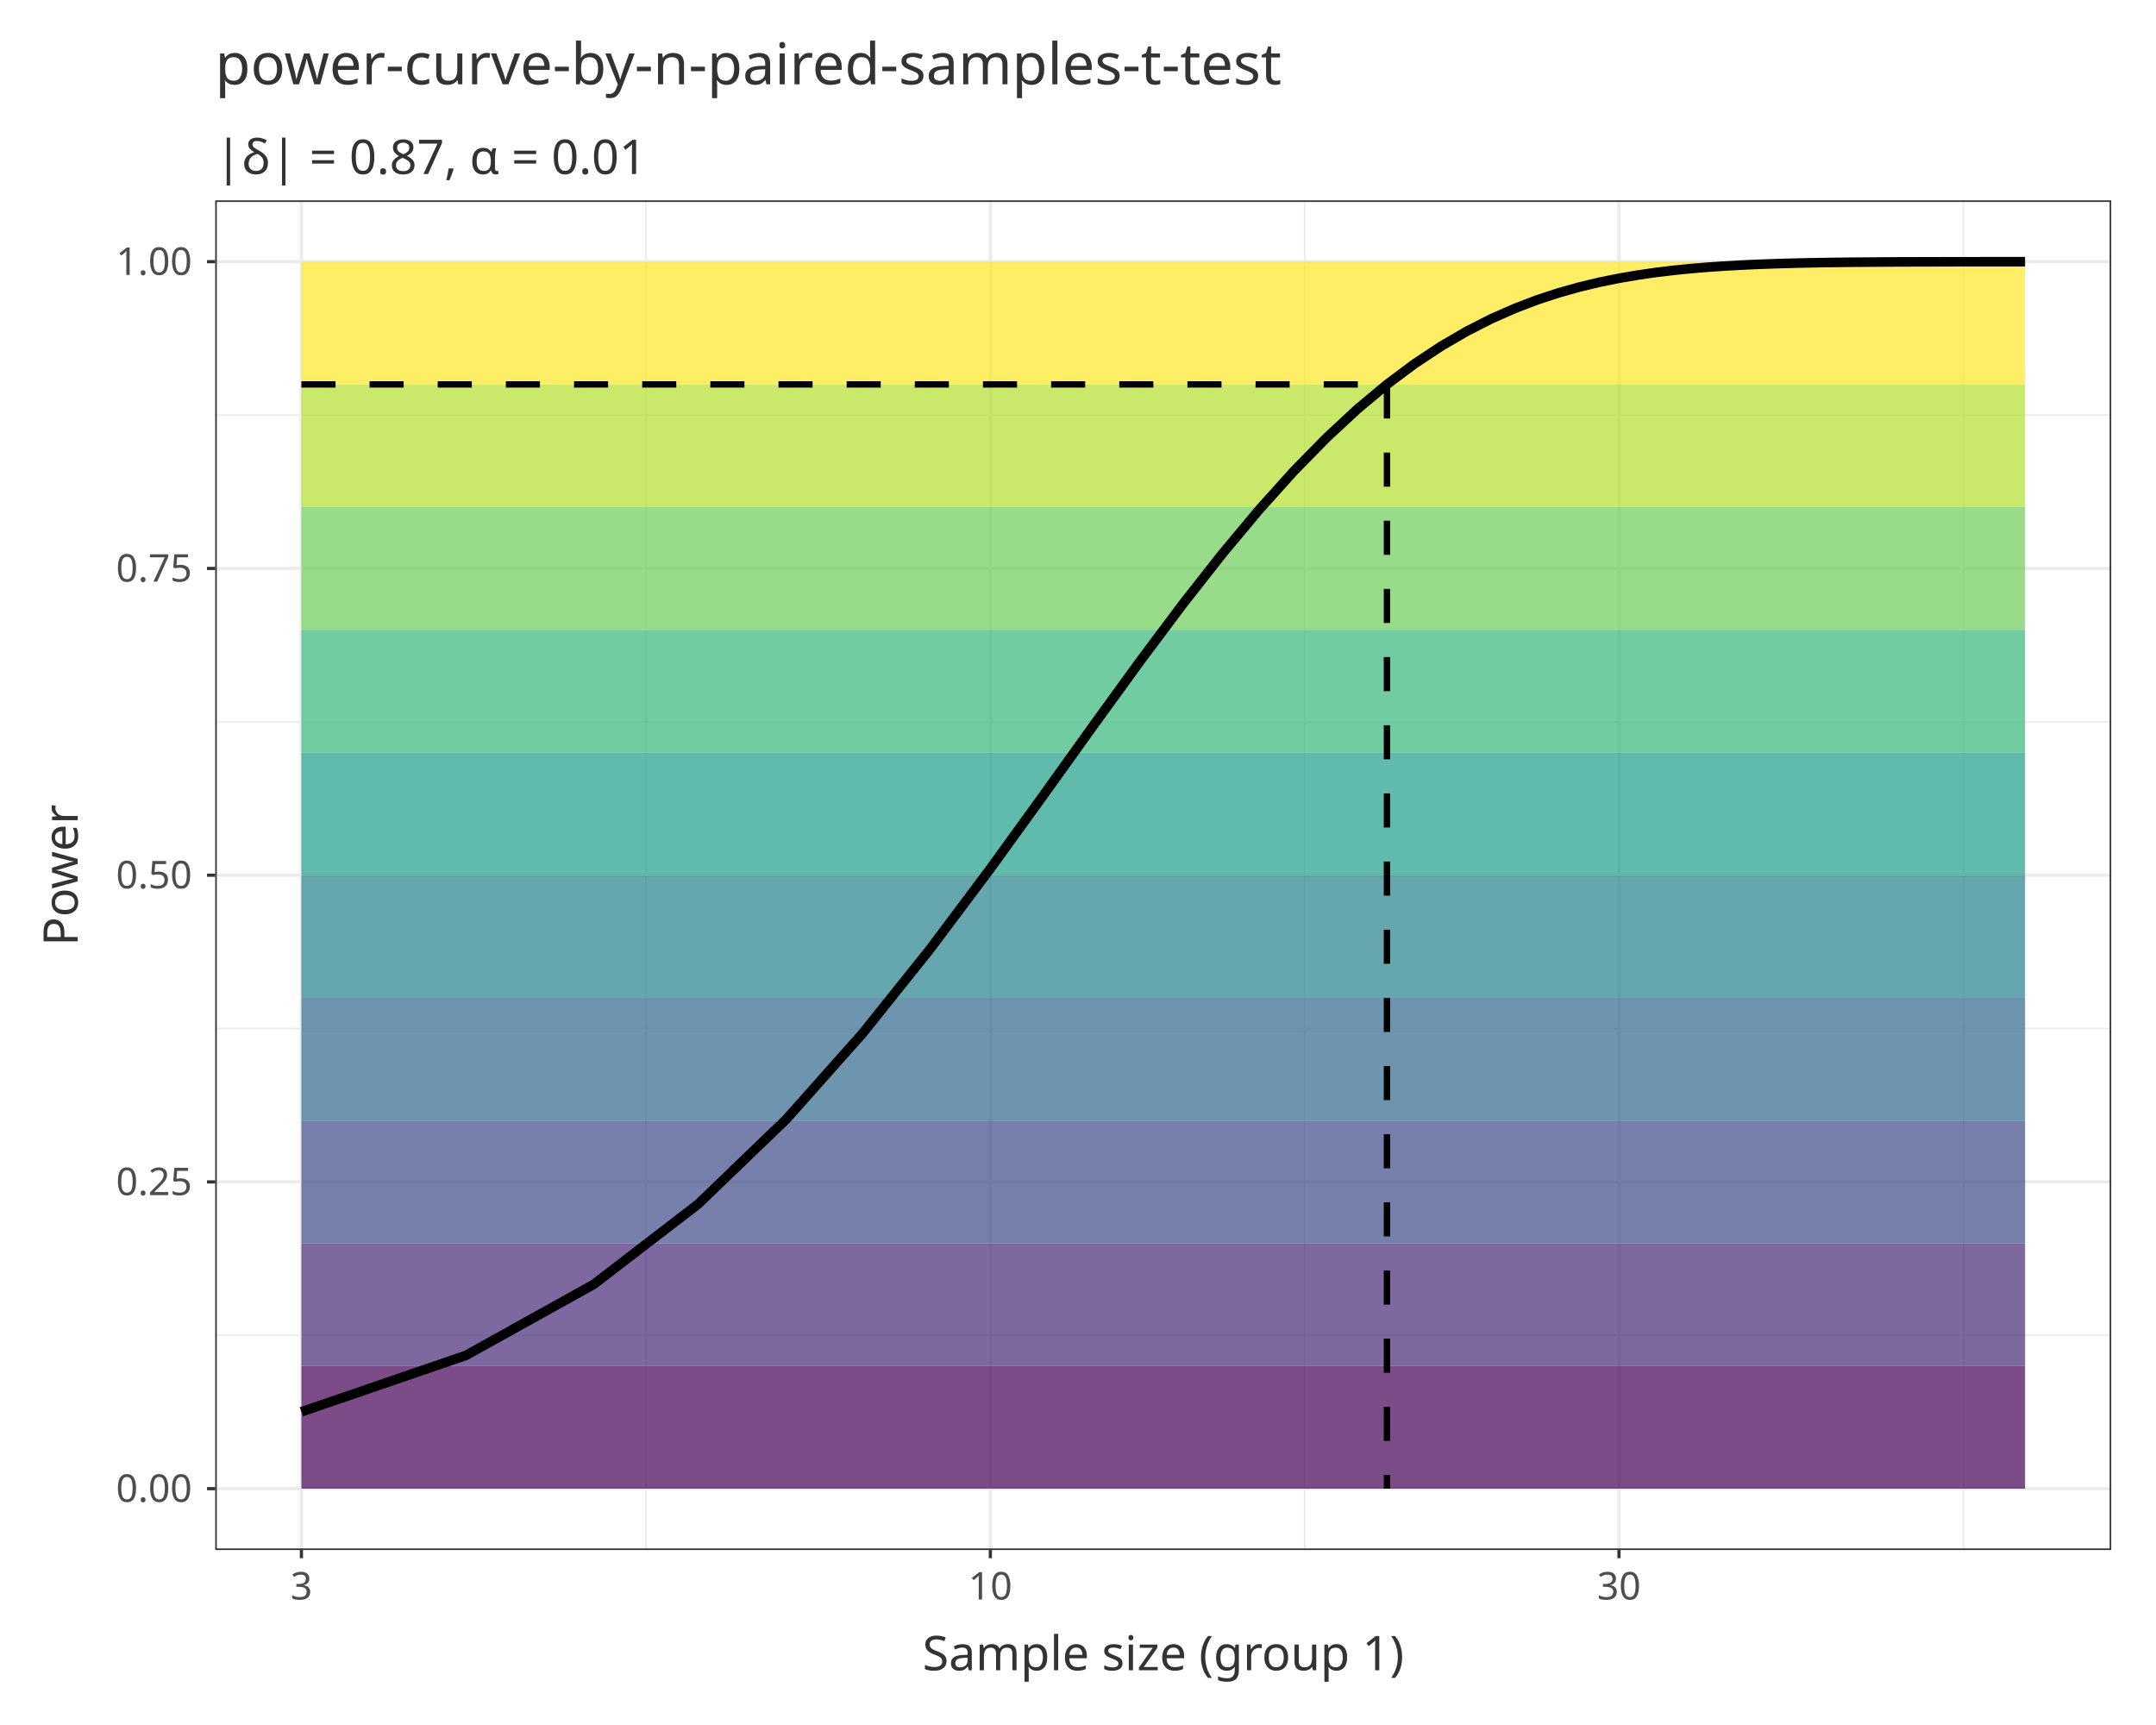
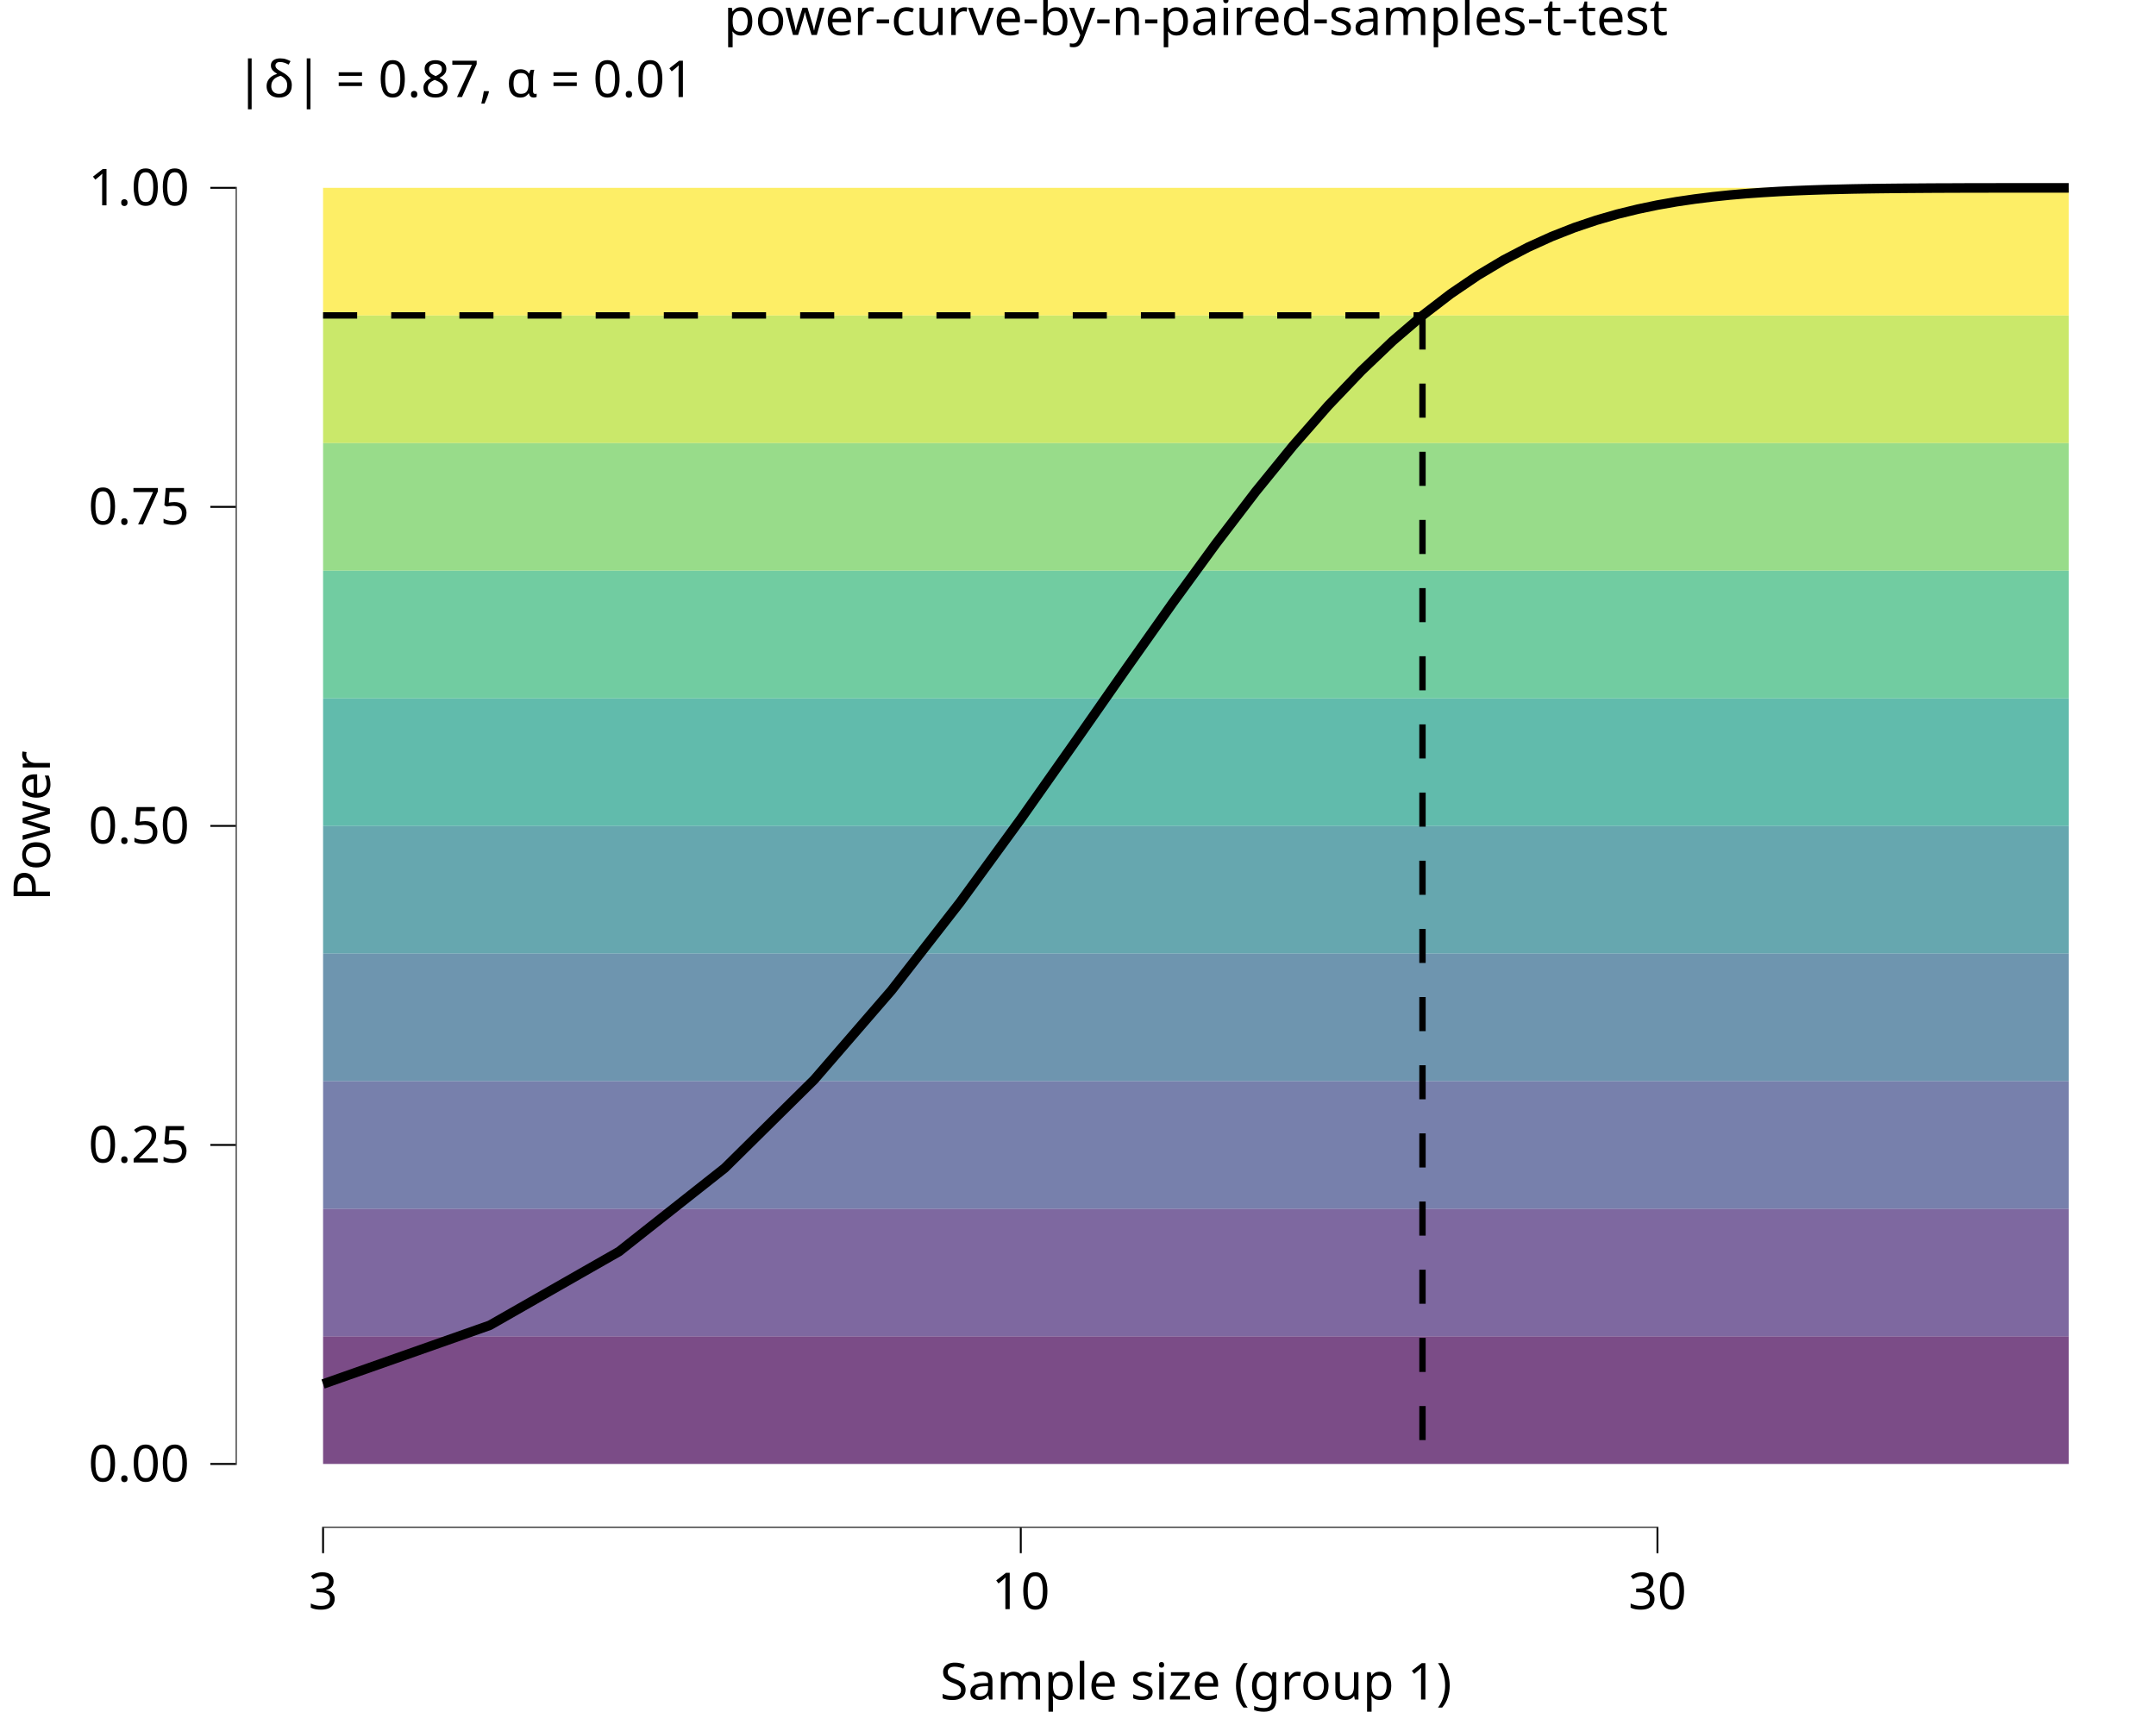
<svg xmlns="http://www.w3.org/2000/svg" class="svglite" data-engine-version="2.0" width="720.00pt" height="576.00pt" viewBox="0 0 720.00 576.00">
  <defs>
    <style type="text/css">
    .svglite line, .svglite polyline, .svglite polygon, .svglite path, .svglite rect, .svglite circle {
      fill: none;
      stroke: #000000;
      stroke-linecap: round;
      stroke-linejoin: round;
      stroke-miterlimit: 10.00;
    }
  </style>
  </defs>
  <rect width="100%" height="100%" style="stroke: none; fill: #FFFFFF;" />
  <defs>
    <clipPath id="cpMC4wMHw3MjAuMDB8MC4wMHw1NzYuMDA=">
      <rect x="0.00" y="0.00" width="720.00" height="576.00" />
    </clipPath>
  </defs>
  <g clip-path="url(#cpMC4wMHw3MjAuMDB8MC4wMHw1NzYuMDA=)">
-     <rect x="0" y="0.00" width="720.00" height="576.00" style="stroke-width: 1.07; stroke: none;" />
+     <rect x="-0" y="0.00" width="720.00" height="576.00" style="stroke-width: 10.67; stroke: none;" />
  </g>
  <defs>
-     <clipPath id="cpNzEuODd8NzA1LjA2fDY2LjkwfDUxNy41Nw==">
-       <rect x="71.87" y="66.90" width="633.18" height="450.67" />
+     <clipPath id="cpNzguNzR8NzIwLjAwfDQxLjQyfDUxMC4xNA==">
+       <rect x="78.74" y="41.42" width="641.26" height="468.72" />
    </clipPath>
  </defs>
-   <g clip-path="url(#cpNzEuODd8NzA1LjA2fDY2LjkwfDUxNy41Nw==)">
-     <rect x="71.87" y="66.90" width="633.18" height="450.67" style="stroke-width: 1.07; stroke: none; fill: #FFFFFF;" />
-     <polyline points="71.87,445.88 705.06,445.88 " style="stroke-width: 0.53; stroke: #EBEBEB; stroke-linecap: butt;" />
-     <polyline points="71.87,343.45 705.06,343.45 " style="stroke-width: 0.53; stroke: #EBEBEB; stroke-linecap: butt;" />
-     <polyline points="71.87,241.02 705.06,241.02 " style="stroke-width: 0.53; stroke: #EBEBEB; stroke-linecap: butt;" />
-     <polyline points="71.87,138.60 705.06,138.60 " style="stroke-width: 0.53; stroke: #EBEBEB; stroke-linecap: butt;" />
-     <polyline points="215.69,517.57 215.69,66.90 " style="stroke-width: 0.53; stroke: #EBEBEB; stroke-linecap: butt;" />
-     <polyline points="435.69,517.57 435.69,66.90 " style="stroke-width: 0.53; stroke: #EBEBEB; stroke-linecap: butt;" />
-     <polyline points="655.70,517.57 655.70,66.90 " style="stroke-width: 0.53; stroke: #EBEBEB; stroke-linecap: butt;" />
-     <polyline points="71.87,497.09 705.06,497.09 " style="stroke-width: 1.07; stroke: #EBEBEB; stroke-linecap: butt;" />
-     <polyline points="71.87,394.66 705.06,394.66 " style="stroke-width: 1.07; stroke: #EBEBEB; stroke-linecap: butt;" />
-     <polyline points="71.87,292.24 705.06,292.24 " style="stroke-width: 1.07; stroke: #EBEBEB; stroke-linecap: butt;" />
-     <polyline points="71.87,189.81 705.06,189.81 " style="stroke-width: 1.07; stroke: #EBEBEB; stroke-linecap: butt;" />
-     <polyline points="71.87,87.38 705.06,87.38 " style="stroke-width: 1.07; stroke: #EBEBEB; stroke-linecap: butt;" />
-     <polyline points="100.66,517.57 100.66,66.90 " style="stroke-width: 1.07; stroke: #EBEBEB; stroke-linecap: butt;" />
-     <polyline points="330.73,517.57 330.73,66.90 " style="stroke-width: 1.07; stroke: #EBEBEB; stroke-linecap: butt;" />
-     <polyline points="540.66,517.57 540.66,66.90 " style="stroke-width: 1.07; stroke: #EBEBEB; stroke-linecap: butt;" />
-     <rect x="100.66" y="456.12" width="575.62" height="40.97" style="stroke-width: 1.07; stroke: none; stroke-linecap: butt; stroke-linejoin: miter; fill: #440154; fill-opacity: 0.70;" />
-     <rect x="100.66" y="415.15" width="575.62" height="40.97" style="stroke-width: 1.07; stroke: none; stroke-linecap: butt; stroke-linejoin: miter; fill: #482878; fill-opacity: 0.70;" />
-     <rect x="100.66" y="374.18" width="575.62" height="40.97" style="stroke-width: 1.07; stroke: none; stroke-linecap: butt; stroke-linejoin: miter; fill: #3E4A89; fill-opacity: 0.70;" />
-     <rect x="100.66" y="333.21" width="575.62" height="40.97" style="stroke-width: 1.07; stroke: none; stroke-linecap: butt; stroke-linejoin: miter; fill: #31688E; fill-opacity: 0.70;" />
-     <rect x="100.66" y="292.24" width="575.62" height="40.97" style="stroke-width: 1.07; stroke: none; stroke-linecap: butt; stroke-linejoin: miter; fill: #26828E; fill-opacity: 0.70;" />
-     <rect x="100.66" y="251.27" width="575.62" height="40.97" style="stroke-width: 1.07; stroke: none; stroke-linecap: butt; stroke-linejoin: miter; fill: #1F9E89; fill-opacity: 0.70;" />
-     <rect x="100.66" y="210.30" width="575.62" height="40.97" style="stroke-width: 1.07; stroke: none; stroke-linecap: butt; stroke-linejoin: miter; fill: #35B779; fill-opacity: 0.70;" />
-     <rect x="100.66" y="169.33" width="575.62" height="40.97" style="stroke-width: 1.07; stroke: none; stroke-linecap: butt; stroke-linejoin: miter; fill: #6DCD59; fill-opacity: 0.70;" />
-     <rect x="100.66" y="128.36" width="575.62" height="40.97" style="stroke-width: 1.07; stroke: none; stroke-linecap: butt; stroke-linejoin: miter; fill: #B4DE2C; fill-opacity: 0.70;" />
-     <rect x="100.66" y="87.38" width="575.62" height="40.97" style="stroke-width: 1.07; stroke: none; stroke-linecap: butt; stroke-linejoin: miter; fill: #FDE725; fill-opacity: 0.70;" />
-     <polyline points="100.66,471.42 155.63,452.57 198.27,428.87 233.11,402.09 262.57,373.74 288.08,345.04 310.59,316.92 330.73,290.04 348.94,264.86 365.57,241.66 380.86,220.60 395.02,201.69 408.21,184.91 420.54,170.15 432.12,157.27 443.05,146.13 453.38,136.54 463.18,128.36 472.50,121.40 481.39,115.53 489.89,110.59 498.02,106.45 505.82,103.01 513.32,100.14 520.53,97.78 527.48,95.83 534.18,94.23 540.66,92.92 546.93,91.85 552.99,90.97 558.87,90.27 564.58,89.69 570.12,89.23 575.50,88.86 580.74,88.56 585.83,88.32 590.80,88.13 595.64,87.97 600.35,87.85 604.96,87.75 609.46,87.67 613.85,87.61 618.14,87.56 622.34,87.53 626.45,87.50 630.48,87.47 634.42,87.45 638.28,87.44 642.06,87.43 645.77,87.42 649.41,87.41 652.98,87.40 656.49,87.40 659.93,87.40 663.31,87.39 666.64,87.39 669.90,87.39 673.12,87.39 676.28,87.39 " style="stroke-width: 3.20; stroke-linecap: butt;" />
-     <line x1="463.18" y1="128.36" x2="463.18" y2="497.09" style="stroke-width: 2.13; stroke-dasharray: 11.38,11.38; stroke-linecap: butt;" />
-     <line x1="100.66" y1="128.36" x2="463.18" y2="128.36" style="stroke-width: 2.13; stroke-dasharray: 11.38,11.38; stroke-linecap: butt;" />
-     <rect x="71.87" y="66.90" width="633.18" height="450.67" style="stroke-width: 1.07; stroke: #333333;" />
+   <g clip-path="url(#cpNzguNzR8NzIwLjAwfDQxLjQyfDUxMC4xNA==)">
+     <rect x="78.74" y="41.42" width="641.26" height="468.72" style="stroke-width: 10.67; stroke: none;" />
+     <rect x="107.89" y="446.22" width="582.96" height="42.61" style="stroke-width: 1.07; stroke: none; stroke-linecap: butt; stroke-linejoin: miter; fill: #440154; fill-opacity: 0.70;" />
+     <rect x="107.89" y="403.61" width="582.96" height="42.61" style="stroke-width: 1.07; stroke: none; stroke-linecap: butt; stroke-linejoin: miter; fill: #482878; fill-opacity: 0.70;" />
+     <rect x="107.89" y="361.00" width="582.96" height="42.61" style="stroke-width: 1.07; stroke: none; stroke-linecap: butt; stroke-linejoin: miter; fill: #3E4A89; fill-opacity: 0.70;" />
+     <rect x="107.89" y="318.39" width="582.96" height="42.61" style="stroke-width: 1.07; stroke: none; stroke-linecap: butt; stroke-linejoin: miter; fill: #31688E; fill-opacity: 0.70;" />
+     <rect x="107.89" y="275.78" width="582.96" height="42.61" style="stroke-width: 1.07; stroke: none; stroke-linecap: butt; stroke-linejoin: miter; fill: #26828E; fill-opacity: 0.70;" />
+     <rect x="107.89" y="233.17" width="582.96" height="42.61" style="stroke-width: 1.07; stroke: none; stroke-linecap: butt; stroke-linejoin: miter; fill: #1F9E89; fill-opacity: 0.70;" />
+     <rect x="107.89" y="190.56" width="582.96" height="42.61" style="stroke-width: 1.07; stroke: none; stroke-linecap: butt; stroke-linejoin: miter; fill: #35B779; fill-opacity: 0.70;" />
+     <rect x="107.89" y="147.94" width="582.96" height="42.61" style="stroke-width: 1.07; stroke: none; stroke-linecap: butt; stroke-linejoin: miter; fill: #6DCD59; fill-opacity: 0.70;" />
+     <rect x="107.89" y="105.33" width="582.96" height="42.61" style="stroke-width: 1.07; stroke: none; stroke-linecap: butt; stroke-linejoin: miter; fill: #B4DE2C; fill-opacity: 0.70;" />
+     <rect x="107.89" y="62.72" width="582.96" height="42.61" style="stroke-width: 1.07; stroke: none; stroke-linecap: butt; stroke-linejoin: miter; fill: #FDE725; fill-opacity: 0.70;" />
+     <polyline points="107.89,462.14 163.56,442.53 206.75,417.89 242.03,390.03 271.87,360.55 297.71,330.70 320.50,301.45 340.89,273.49 359.34,247.30 376.18,223.18 391.67,201.27 406.01,181.61 419.36,164.15 431.85,148.80 443.59,135.41 454.65,123.82 465.11,113.85 475.04,105.34 484.48,98.10 493.48,91.99 502.09,86.85 510.32,82.55 518.22,78.97 525.81,75.99 533.12,73.53 540.16,71.50 546.95,69.84 553.51,68.47 559.85,67.36 566.00,66.46 571.95,65.72 577.73,65.12 583.34,64.64 588.79,64.26 594.10,63.94 599.26,63.69 604.28,63.49 609.18,63.33 613.96,63.21 618.63,63.10 623.18,63.02 627.63,62.96 631.98,62.91 636.23,62.87 640.39,62.84 644.47,62.81 648.46,62.79 652.37,62.78 656.20,62.76 659.96,62.76 663.64,62.75 667.26,62.74 670.81,62.74 674.30,62.73 677.73,62.73 681.09,62.73 684.40,62.73 687.65,62.73 690.85,62.73 " style="stroke-width: 3.20; stroke-linecap: butt;" />
+     <line x1="475.04" y1="105.33" x2="475.04" y2="488.83" style="stroke-width: 2.13; stroke-dasharray: 11.38,11.38; stroke-linecap: butt;" />
+     <line x1="107.89" y1="105.33" x2="475.04" y2="105.33" style="stroke-width: 2.13; stroke-dasharray: 11.38,11.38; stroke-linecap: butt;" />
+     <line x1="107.57" y1="510.14" x2="553.83" y2="510.14" style="stroke-width: 0.64; stroke-linecap: butt;" />
+     <line x1="78.74" y1="489.15" x2="78.74" y2="62.40" style="stroke-width: 0.64; stroke-linecap: butt;" />
+     <rect x="78.74" y="41.42" width="641.26" height="468.72" style="stroke-width: 0.00; stroke: none;" />
  </g>
  <g clip-path="url(#cpMC4wMHw3MjAuMDB8MC4wMHw1NzYuMDA=)">
-     <text x="64.15" y="501.49" text-anchor="end" style="font-size: 12.80px; fill: #4D4D4D; font-family: sans;" textLength="24.91px" lengthAdjust="spacingAndGlyphs">0.00</text>
-     <text x="64.15" y="399.07" text-anchor="end" style="font-size: 12.80px; fill: #4D4D4D; font-family: sans;" textLength="24.91px" lengthAdjust="spacingAndGlyphs">0.25</text>
-     <text x="64.15" y="296.64" text-anchor="end" style="font-size: 12.80px; fill: #4D4D4D; font-family: sans;" textLength="24.91px" lengthAdjust="spacingAndGlyphs">0.50</text>
-     <text x="64.15" y="194.22" text-anchor="end" style="font-size: 12.80px; fill: #4D4D4D; font-family: sans;" textLength="24.91px" lengthAdjust="spacingAndGlyphs">0.75</text>
-     <text x="64.15" y="91.79" text-anchor="end" style="font-size: 12.80px; fill: #4D4D4D; font-family: sans;" textLength="24.91px" lengthAdjust="spacingAndGlyphs">1.00</text>
-     <polyline points="69.13,497.09 71.87,497.09 " style="stroke-width: 1.07; stroke: #333333; stroke-linecap: butt;" />
-     <polyline points="69.13,394.66 71.87,394.66 " style="stroke-width: 1.07; stroke: #333333; stroke-linecap: butt;" />
-     <polyline points="69.13,292.24 71.87,292.24 " style="stroke-width: 1.07; stroke: #333333; stroke-linecap: butt;" />
-     <polyline points="69.13,189.81 71.87,189.81 " style="stroke-width: 1.07; stroke: #333333; stroke-linecap: butt;" />
-     <polyline points="69.13,87.38 71.87,87.38 " style="stroke-width: 1.07; stroke: #333333; stroke-linecap: butt;" />
-     <polyline points="100.66,520.31 100.66,517.57 " style="stroke-width: 1.07; stroke: #333333; stroke-linecap: butt;" />
-     <polyline points="330.73,520.31 330.73,517.57 " style="stroke-width: 1.07; stroke: #333333; stroke-linecap: butt;" />
-     <polyline points="540.66,520.31 540.66,517.57 " style="stroke-width: 1.07; stroke: #333333; stroke-linecap: butt;" />
-     <text x="100.66" y="534.10" text-anchor="middle" style="font-size: 12.80px; fill: #4D4D4D; font-family: sans;" textLength="7.12px" lengthAdjust="spacingAndGlyphs">3</text>
-     <text x="330.73" y="534.10" text-anchor="middle" style="font-size: 12.80px; fill: #4D4D4D; font-family: sans;" textLength="14.24px" lengthAdjust="spacingAndGlyphs">10</text>
-     <text x="540.66" y="534.10" text-anchor="middle" style="font-size: 12.80px; fill: #4D4D4D; font-family: sans;" textLength="14.24px" lengthAdjust="spacingAndGlyphs">30</text>
-     <text x="388.47" y="557.73" text-anchor="middle" style="font-size: 16.00px; fill: #333333; font-family: sans;" textLength="156.54px" lengthAdjust="spacingAndGlyphs">Sample size (group 1)</text>
-     <text transform="translate(25.96,292.24) rotate(-90)" text-anchor="middle" style="font-size: 16.00px; fill: #333333; font-family: sans;" textLength="45.36px" lengthAdjust="spacingAndGlyphs">Power</text>
-     <text x="71.87" y="58.10" style="font-size: 16.00px; fill: #333333; font-family: sans;" textLength="134.13px" lengthAdjust="spacingAndGlyphs">|δ| = 0.87, α = 0.01</text>
-     <text x="71.87" y="28.16" style="font-size: 19.20px; fill: #333333; font-family: sans;" textLength="336.17px" lengthAdjust="spacingAndGlyphs">power-curve-by-n-paired-samples-t-test</text>
+     <polyline points="78.74,510.14 78.74,41.42 " style="stroke-width: 0.00; stroke: none; stroke-linecap: butt;" />
+     <text x="63.26" y="494.68" text-anchor="end" style="font-size: 17.00px; font-family: sans;" textLength="33.09px" lengthAdjust="spacingAndGlyphs">0.00</text>
+     <text x="63.26" y="388.16" text-anchor="end" style="font-size: 17.00px; font-family: sans;" textLength="33.09px" lengthAdjust="spacingAndGlyphs">0.25</text>
+     <text x="63.26" y="281.63" text-anchor="end" style="font-size: 17.00px; font-family: sans;" textLength="33.09px" lengthAdjust="spacingAndGlyphs">0.50</text>
+     <text x="63.26" y="175.10" text-anchor="end" style="font-size: 17.00px; font-family: sans;" textLength="33.09px" lengthAdjust="spacingAndGlyphs">0.75</text>
+     <text x="63.26" y="68.57" text-anchor="end" style="font-size: 17.00px; font-family: sans;" textLength="33.09px" lengthAdjust="spacingAndGlyphs">1.00</text>
+     <polyline points="70.24,488.83 78.74,488.83 " style="stroke-width: 0.64; stroke-linecap: butt;" />
+     <polyline points="70.24,382.31 78.74,382.31 " style="stroke-width: 0.64; stroke-linecap: butt;" />
+     <polyline points="70.24,275.78 78.74,275.78 " style="stroke-width: 0.64; stroke-linecap: butt;" />
+     <polyline points="70.24,169.25 78.74,169.25 " style="stroke-width: 0.64; stroke-linecap: butt;" />
+     <polyline points="70.24,62.72 78.74,62.72 " style="stroke-width: 0.64; stroke-linecap: butt;" />
+     <polyline points="78.74,510.14 720.00,510.14 " style="stroke-width: 0.00; stroke: none; stroke-linecap: butt;" />
+     <polyline points="107.89,518.64 107.89,510.14 " style="stroke-width: 0.64; stroke-linecap: butt;" />
+     <polyline points="340.89,518.64 340.89,510.14 " style="stroke-width: 0.64; stroke-linecap: butt;" />
+     <polyline points="553.51,518.64 553.51,510.14 " style="stroke-width: 0.64; stroke-linecap: butt;" />
+     <text x="107.89" y="537.32" text-anchor="middle" style="font-size: 17.00px; font-family: sans;" textLength="9.46px" lengthAdjust="spacingAndGlyphs">3</text>
+     <text x="340.89" y="537.32" text-anchor="middle" style="font-size: 17.00px; font-family: sans;" textLength="18.91px" lengthAdjust="spacingAndGlyphs">10</text>
+     <text x="553.51" y="537.32" text-anchor="middle" style="font-size: 17.00px; font-family: sans;" textLength="18.91px" lengthAdjust="spacingAndGlyphs">30</text>
+     <text x="399.37" y="567.49" text-anchor="middle" style="font-size: 17.00px; font-family: sans;" textLength="166.32px" lengthAdjust="spacingAndGlyphs">Sample size (group 1)</text>
+     <text transform="translate(16.68,275.78) rotate(-90)" text-anchor="middle" style="font-size: 17.00px; font-family: sans;" textLength="48.20px" lengthAdjust="spacingAndGlyphs">Power</text>
+     <text x="78.74" y="32.41" style="font-size: 17.00px; font-family: sans;" textLength="142.51px" lengthAdjust="spacingAndGlyphs">|δ| = 0.87, α = 0.01</text>
+     <text x="399.37" y="11.70" text-anchor="middle" style="font-size: 17.00px; font-family: sans;" textLength="297.65px" lengthAdjust="spacingAndGlyphs">power-curve-by-n-paired-samples-t-test</text>
  </g>
</svg>
